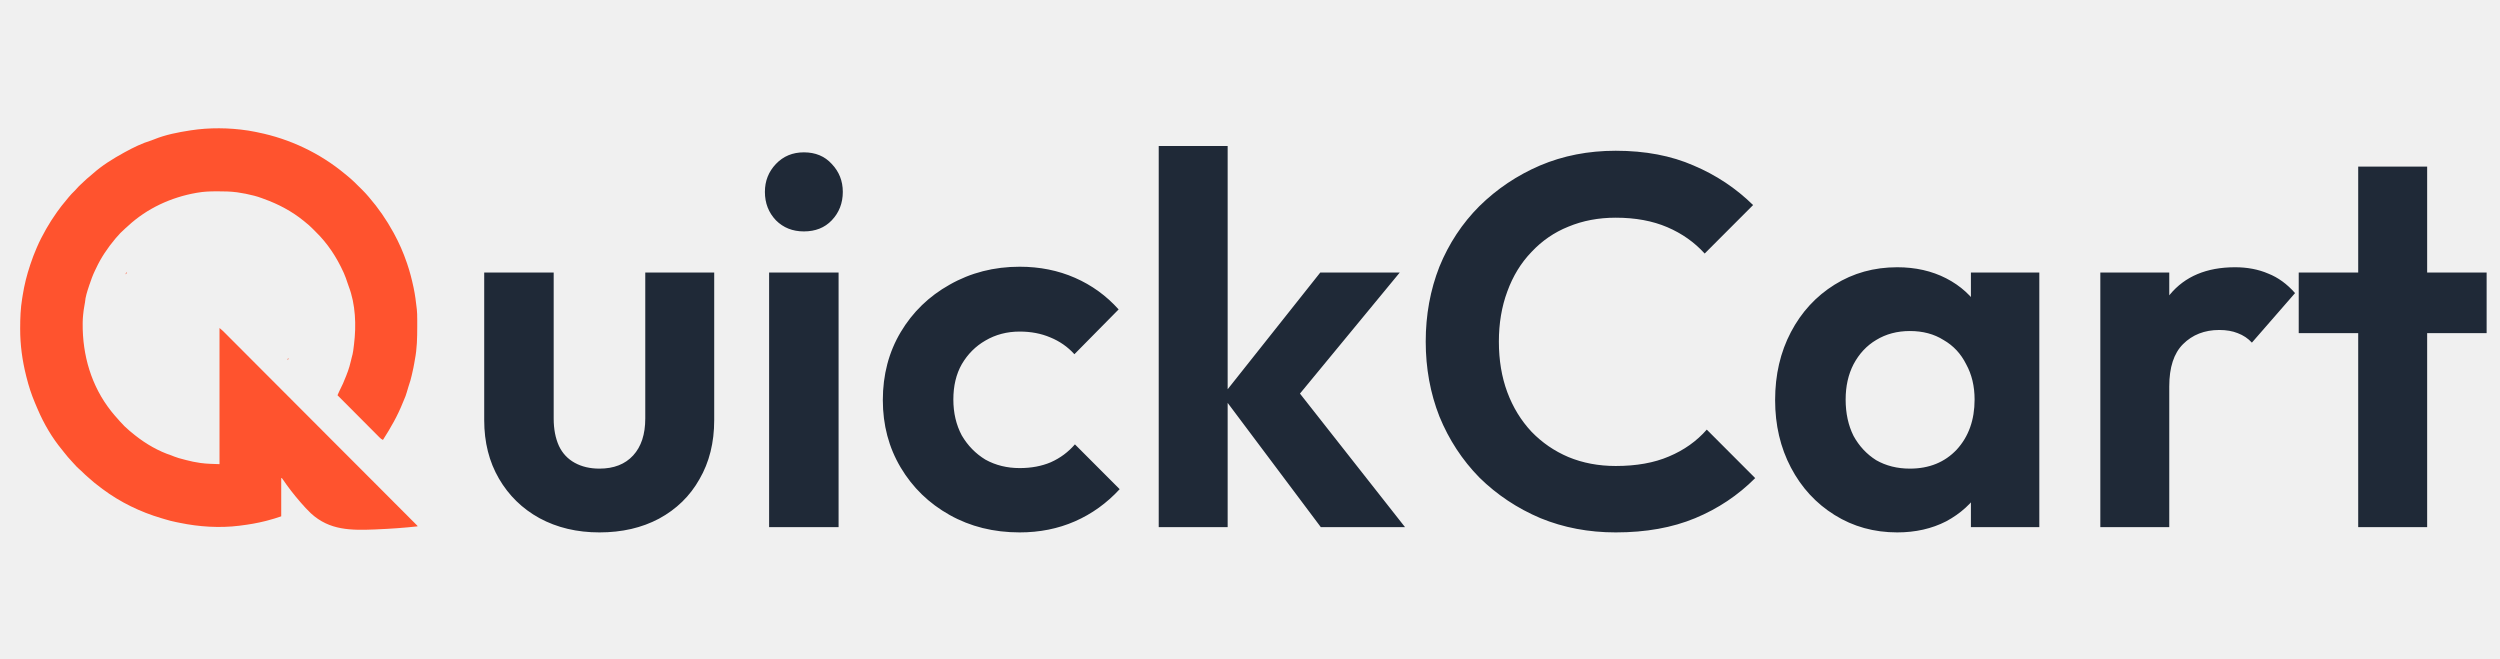
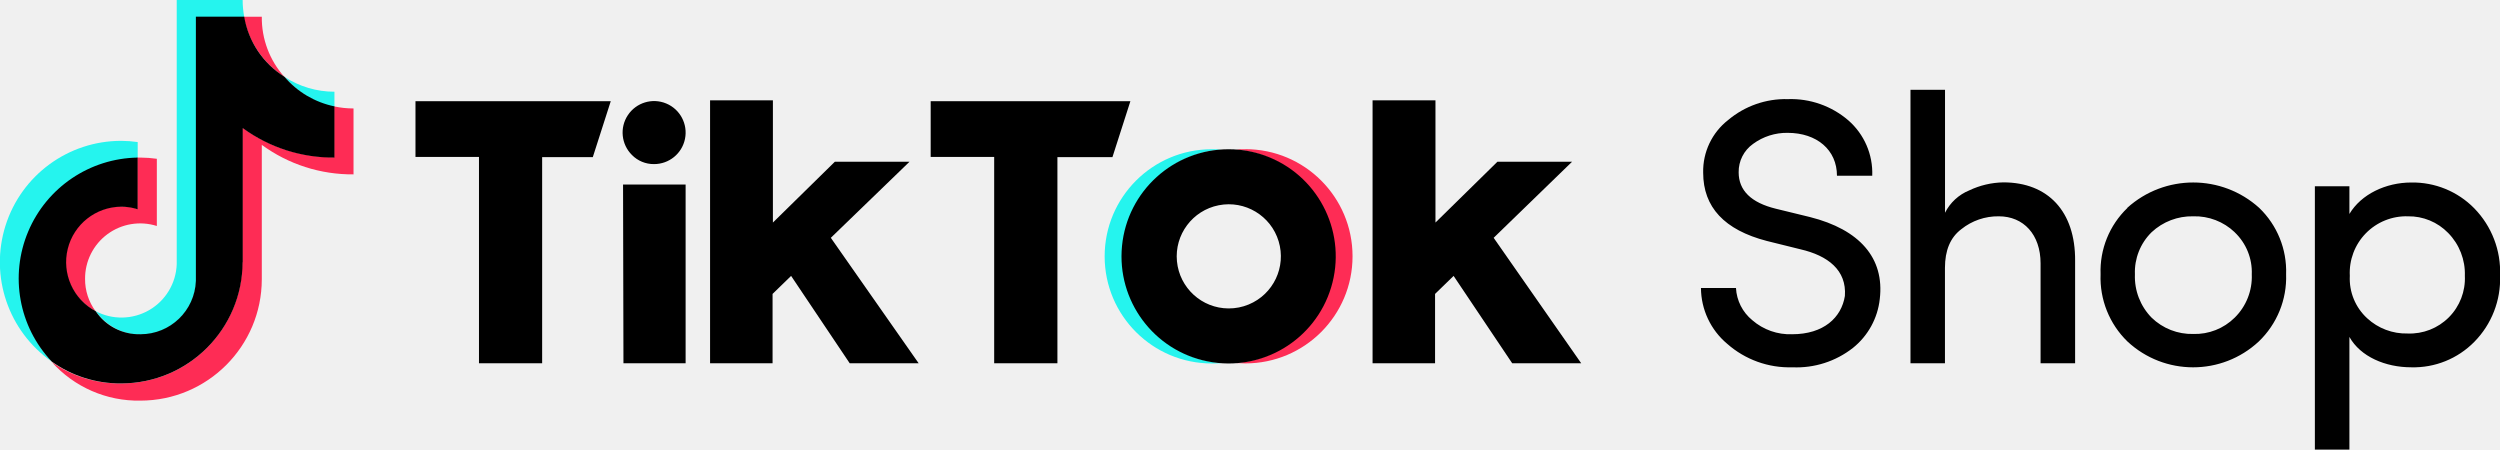
- <svg xmlns="http://www.w3.org/2000/svg" width="129" height="34" viewBox="0 0 129 34" fill="none">
-   <path d="M30.933 27.472C29.774 27.472 28.742 27.227 27.837 26.737C26.95 26.248 26.253 25.568 25.746 24.697C25.239 23.827 24.985 22.821 24.985 21.678V14.062H28.57V21.597C28.57 22.141 28.661 22.612 28.842 23.011C29.023 23.392 29.294 23.682 29.656 23.881C30.019 24.081 30.444 24.181 30.933 24.181C31.675 24.181 32.255 23.954 32.671 23.501C33.087 23.047 33.296 22.413 33.296 21.597V14.062H36.853V21.678C36.853 22.839 36.6 23.854 36.093 24.725C35.604 25.595 34.907 26.275 34.002 26.765C33.115 27.236 32.092 27.472 30.933 27.472ZM39.686 27.2V14.062H43.271V27.2H39.686ZM41.479 11.941C40.9 11.941 40.42 11.75 40.039 11.369C39.659 10.97 39.469 10.481 39.469 9.901C39.469 9.338 39.659 8.858 40.039 8.459C40.42 8.06 40.9 7.861 41.479 7.861C42.076 7.861 42.556 8.06 42.918 8.459C43.298 8.858 43.489 9.338 43.489 9.901C43.489 10.481 43.298 10.97 42.918 11.369C42.556 11.75 42.076 11.941 41.479 11.941ZM52.615 27.472C51.275 27.472 50.071 27.173 49.003 26.574C47.935 25.976 47.093 25.16 46.477 24.126C45.862 23.093 45.554 21.932 45.554 20.645C45.554 19.339 45.862 18.169 46.477 17.136C47.093 16.102 47.935 15.286 49.003 14.688C50.089 14.071 51.293 13.763 52.615 13.763C53.647 13.763 54.597 13.953 55.466 14.334C56.336 14.715 57.087 15.259 57.721 15.966L55.439 18.278C55.095 17.897 54.679 17.607 54.19 17.408C53.719 17.208 53.194 17.109 52.615 17.109C51.963 17.109 51.375 17.263 50.85 17.571C50.343 17.861 49.935 18.269 49.627 18.795C49.338 19.303 49.193 19.91 49.193 20.617C49.193 21.306 49.338 21.923 49.627 22.467C49.935 22.993 50.343 23.41 50.85 23.718C51.375 24.008 51.963 24.153 52.615 24.153C53.212 24.153 53.746 24.054 54.217 23.854C54.706 23.637 55.122 23.328 55.466 22.929L57.775 25.241C57.105 25.967 56.336 26.52 55.466 26.901C54.597 27.281 53.647 27.472 52.615 27.472ZM68.154 27.2L63.076 20.427L68.127 14.062H72.228L66.308 21.243L66.443 19.502L72.499 27.2H68.154ZM59.79 27.2V7.534H63.347V27.2H59.79ZM83.371 27.472C81.977 27.472 80.683 27.227 79.488 26.737C78.293 26.23 77.243 25.532 76.338 24.643C75.45 23.736 74.762 22.685 74.273 21.488C73.803 20.291 73.567 19.003 73.567 17.625C73.567 16.247 73.803 14.96 74.273 13.763C74.762 12.566 75.45 11.524 76.338 10.635C77.243 9.746 78.284 9.048 79.461 8.541C80.656 8.033 81.959 7.779 83.371 7.779C84.892 7.779 86.232 8.033 87.391 8.541C88.549 9.03 89.572 9.71 90.46 10.581L87.961 13.083C87.436 12.503 86.793 12.049 86.033 11.723C85.272 11.397 84.385 11.233 83.371 11.233C82.484 11.233 81.669 11.387 80.927 11.696C80.203 11.986 79.569 12.421 79.026 13.001C78.483 13.563 78.067 14.243 77.777 15.041C77.487 15.821 77.342 16.682 77.342 17.625C77.342 18.586 77.487 19.457 77.777 20.237C78.067 21.016 78.483 21.696 79.026 22.277C79.569 22.839 80.203 23.274 80.927 23.582C81.669 23.89 82.484 24.045 83.371 24.045C84.44 24.045 85.354 23.881 86.114 23.555C86.893 23.229 87.545 22.766 88.07 22.168L90.568 24.67C89.681 25.559 88.649 26.248 87.472 26.737C86.295 27.227 84.928 27.472 83.371 27.472ZM97.897 27.472C96.702 27.472 95.625 27.173 94.665 26.574C93.705 25.976 92.954 25.16 92.411 24.126C91.868 23.093 91.596 21.932 91.596 20.645C91.596 19.339 91.868 18.169 92.411 17.136C92.954 16.102 93.705 15.286 94.665 14.688C95.625 14.089 96.702 13.79 97.897 13.79C98.838 13.79 99.68 13.981 100.422 14.361C101.165 14.742 101.753 15.277 102.188 15.966C102.64 16.637 102.885 17.399 102.921 18.251V22.984C102.885 23.854 102.64 24.625 102.188 25.296C101.753 25.967 101.165 26.502 100.422 26.901C99.68 27.281 98.838 27.472 97.897 27.472ZM98.549 24.181C99.544 24.181 100.35 23.854 100.966 23.201C101.581 22.53 101.889 21.669 101.889 20.617C101.889 19.928 101.744 19.321 101.454 18.795C101.183 18.251 100.794 17.834 100.287 17.544C99.798 17.235 99.219 17.081 98.549 17.081C97.897 17.081 97.317 17.235 96.81 17.544C96.322 17.834 95.932 18.251 95.643 18.795C95.371 19.321 95.235 19.928 95.235 20.617C95.235 21.325 95.371 21.95 95.643 22.494C95.932 23.02 96.322 23.437 96.81 23.745C97.317 24.035 97.897 24.181 98.549 24.181ZM101.699 27.2V23.664L102.269 20.454L101.699 17.299V14.062H105.229V27.2H101.699ZM108.377 27.2V14.062H111.934V27.2H108.377ZM111.934 19.937L110.549 19.013C110.712 17.399 111.183 16.129 111.962 15.205C112.74 14.262 113.863 13.79 115.329 13.79C115.963 13.79 116.533 13.899 117.04 14.117C117.547 14.316 118.009 14.652 118.425 15.123L116.198 17.68C115.999 17.462 115.755 17.299 115.465 17.19C115.194 17.081 114.877 17.027 114.515 17.027C113.754 17.027 113.129 17.272 112.641 17.761C112.17 18.233 111.934 18.958 111.934 19.937ZM121.683 27.2V8.595H125.241V27.2H121.683ZM118.614 17.19V14.062H128.31V17.19H118.614Z" fill="#1F2937" />
-   <mask id="mask0_3277_1003" style="mask-type:luminance" maskUnits="userSpaceOnUse" x="0" y="5" width="23" height="24">
-     <path d="M22.632 5.667H0V28.334H22.632V5.667Z" fill="white" />
-   </mask>
-   <g mask="url(#mask0_3277_1003)">
-     <path d="M12.769 6.732C12.791 6.735 12.814 6.739 12.837 6.742C12.953 6.76 13.067 6.781 13.181 6.805C13.225 6.815 13.269 6.824 13.313 6.833C14.947 7.163 16.503 7.897 17.787 8.964C17.819 8.991 17.852 9.018 17.886 9.044C18.155 9.259 18.399 9.504 18.643 9.748C18.662 9.766 18.68 9.785 18.7 9.805C18.807 9.912 18.909 10.021 19.007 10.137C19.022 10.154 19.022 10.154 19.037 10.172C19.521 10.733 19.942 11.339 20.297 11.99C20.309 12.011 20.32 12.031 20.332 12.053C20.591 12.53 20.811 13.027 20.986 13.542C20.993 13.563 21.001 13.585 21.009 13.607C21.142 13.996 21.244 14.389 21.33 14.791C21.334 14.812 21.339 14.832 21.343 14.853C21.418 15.202 21.462 15.557 21.502 15.912C21.504 15.927 21.506 15.943 21.508 15.959C21.526 16.117 21.527 16.274 21.528 16.434C21.528 16.463 21.528 16.493 21.529 16.523C21.529 16.617 21.529 16.712 21.529 16.806C21.529 16.822 21.529 16.838 21.529 16.855C21.53 17.424 21.519 17.984 21.41 18.545C21.397 18.615 21.385 18.684 21.374 18.754C21.349 18.909 21.314 19.061 21.28 19.213C21.268 19.263 21.257 19.312 21.246 19.362C21.205 19.545 21.156 19.721 21.093 19.898C21.079 19.945 21.064 19.991 21.05 20.037C21.043 20.06 21.036 20.084 21.029 20.108C21.014 20.155 21 20.204 20.986 20.252C20.95 20.373 20.912 20.489 20.858 20.603C20.836 20.652 20.816 20.701 20.796 20.751C20.523 21.442 20.16 22.077 19.76 22.7C19.684 22.667 19.636 22.624 19.578 22.566C19.558 22.547 19.539 22.527 19.52 22.508C19.499 22.487 19.478 22.465 19.457 22.444C19.434 22.422 19.412 22.399 19.39 22.377C19.329 22.317 19.269 22.256 19.209 22.195C19.146 22.132 19.083 22.069 19.02 22.006C18.9 21.886 18.781 21.766 18.662 21.646C18.526 21.509 18.39 21.373 18.254 21.236C17.974 20.956 17.695 20.675 17.415 20.394C17.443 20.323 17.473 20.255 17.508 20.187C17.643 19.924 17.763 19.659 17.867 19.381C17.872 19.367 17.877 19.353 17.883 19.339C17.893 19.311 17.904 19.283 17.914 19.255C17.927 19.222 17.939 19.189 17.952 19.156C18.012 18.996 18.055 18.833 18.095 18.666C18.102 18.64 18.108 18.614 18.115 18.587C18.127 18.536 18.14 18.485 18.152 18.434C18.164 18.384 18.177 18.334 18.191 18.285C18.222 18.16 18.234 18.032 18.25 17.905C18.255 17.86 18.261 17.815 18.267 17.77C18.388 16.792 18.35 15.698 17.991 14.769C17.968 14.709 17.948 14.648 17.928 14.587C17.872 14.414 17.813 14.246 17.738 14.08C17.73 14.064 17.723 14.048 17.716 14.032C17.369 13.269 16.899 12.554 16.297 11.968C16.244 11.916 16.192 11.863 16.14 11.81C16.013 11.68 15.88 11.564 15.737 11.451C15.715 11.433 15.694 11.416 15.671 11.397C15.06 10.899 14.363 10.532 13.624 10.266C13.584 10.252 13.544 10.237 13.504 10.222C13.382 10.176 13.26 10.137 13.134 10.104C13.117 10.1 13.1 10.095 13.082 10.091C12.812 10.022 12.543 9.966 12.267 9.928C12.249 9.925 12.23 9.923 12.211 9.92C11.89 9.878 11.569 9.873 11.245 9.873C11.223 9.873 11.2 9.873 11.177 9.873C10.843 9.873 10.517 9.883 10.187 9.943C10.169 9.946 10.151 9.949 10.132 9.952C8.828 10.18 7.579 10.755 6.604 11.661C6.56 11.703 6.514 11.743 6.467 11.783C6.289 11.938 6.122 12.11 5.971 12.292C5.961 12.303 5.952 12.315 5.942 12.327C5.555 12.79 5.212 13.295 4.958 13.844C4.938 13.888 4.916 13.932 4.894 13.976C4.78 14.213 4.693 14.459 4.609 14.709C4.604 14.726 4.598 14.742 4.593 14.758C4.5 15.034 4.407 15.319 4.384 15.61C4.379 15.658 4.369 15.704 4.359 15.752C4.327 15.904 4.31 16.059 4.293 16.214C4.291 16.23 4.29 16.246 4.288 16.262C4.275 16.386 4.268 16.508 4.267 16.632C4.266 16.651 4.266 16.669 4.266 16.689C4.251 18.324 4.709 19.918 5.734 21.213C5.752 21.235 5.769 21.257 5.787 21.279C5.88 21.395 5.977 21.506 6.076 21.615C6.116 21.66 6.155 21.705 6.194 21.75C6.343 21.921 6.507 22.08 6.681 22.226C6.699 22.241 6.716 22.255 6.734 22.27C6.795 22.321 6.856 22.37 6.918 22.42C6.938 22.436 6.959 22.453 6.98 22.47C7.535 22.91 8.18 23.282 8.853 23.503C8.9 23.52 8.945 23.539 8.99 23.558C9.141 23.62 9.298 23.659 9.456 23.7C9.509 23.714 9.562 23.728 9.615 23.742C9.847 23.804 10.079 23.851 10.316 23.885C10.331 23.887 10.345 23.889 10.36 23.891C10.682 23.937 11 23.938 11.327 23.95C11.327 21.631 11.327 19.313 11.327 16.925C11.497 17.07 11.497 17.07 11.561 17.135C11.576 17.149 11.591 17.164 11.606 17.179C11.63 17.203 11.63 17.203 11.654 17.227C11.671 17.244 11.688 17.262 11.706 17.279C11.763 17.337 11.821 17.395 11.878 17.452C11.92 17.494 11.962 17.536 12.003 17.577C12.094 17.668 12.184 17.759 12.275 17.849C12.409 17.984 12.544 18.119 12.679 18.254C12.919 18.495 13.16 18.736 13.4 18.977C13.611 19.187 13.821 19.398 14.031 19.609C14.052 19.63 14.052 19.63 14.073 19.651C14.13 19.708 14.187 19.764 14.243 19.821C14.774 20.353 15.305 20.885 15.836 21.417C16.308 21.89 16.78 22.363 17.252 22.836C17.783 23.367 18.313 23.898 18.843 24.429C18.899 24.485 18.956 24.542 19.012 24.599C19.026 24.613 19.04 24.627 19.055 24.641C19.265 24.852 19.475 25.062 19.686 25.273C19.924 25.512 20.163 25.752 20.402 25.991C20.536 26.125 20.67 26.259 20.804 26.393C20.893 26.483 20.982 26.572 21.072 26.662C21.122 26.713 21.173 26.764 21.224 26.815C21.279 26.869 21.334 26.924 21.389 26.979C21.404 26.995 21.421 27.011 21.437 27.028C21.452 27.042 21.466 27.057 21.481 27.072C21.5 27.09 21.5 27.09 21.519 27.11C21.545 27.139 21.545 27.139 21.545 27.16C20.845 27.237 20.145 27.287 19.441 27.315C19.415 27.316 19.39 27.317 19.363 27.319C18.113 27.369 17.003 27.372 16.042 26.487C15.854 26.309 15.681 26.119 15.511 25.923C15.492 25.901 15.492 25.901 15.473 25.878C15.154 25.51 14.858 25.127 14.585 24.724C14.557 24.68 14.557 24.68 14.511 24.661C14.511 25.315 14.511 25.969 14.511 26.643C14.271 26.724 14.036 26.8 13.792 26.861C13.763 26.869 13.734 26.876 13.705 26.884C13.281 26.991 12.858 27.064 12.424 27.117C12.398 27.121 12.372 27.124 12.345 27.128C11.34 27.253 10.271 27.185 9.281 26.979C9.223 26.967 9.164 26.956 9.106 26.944C8.899 26.904 8.699 26.852 8.498 26.789C8.438 26.77 8.379 26.753 8.319 26.736C7.247 26.42 6.201 25.914 5.304 25.243C5.276 25.221 5.247 25.2 5.218 25.179C4.983 25.005 4.757 24.823 4.542 24.625C4.494 24.581 4.446 24.539 4.397 24.496C4.323 24.432 4.254 24.364 4.186 24.294C4.144 24.253 4.102 24.216 4.058 24.179C3.975 24.107 3.904 24.029 3.832 23.947C3.792 23.902 3.752 23.858 3.711 23.815C3.572 23.668 3.442 23.518 3.319 23.358C3.281 23.307 3.241 23.258 3.201 23.209C2.691 22.595 2.262 21.862 1.949 21.127C1.94 21.106 1.93 21.084 1.921 21.063C1.891 20.991 1.86 20.92 1.83 20.848C1.82 20.824 1.81 20.8 1.799 20.775C1.618 20.346 1.48 19.919 1.368 19.468C1.362 19.446 1.357 19.424 1.351 19.402C1.15 18.603 1.04 17.803 1.041 16.979C1.041 16.959 1.041 16.938 1.041 16.918C1.042 16.412 1.06 15.908 1.143 15.408C1.154 15.346 1.163 15.284 1.173 15.223C1.257 14.693 1.386 14.184 1.556 13.676C1.562 13.659 1.567 13.643 1.573 13.625C1.666 13.348 1.766 13.076 1.884 12.809C1.892 12.79 1.9 12.771 1.909 12.751C2.041 12.444 2.192 12.151 2.357 11.861C2.369 11.841 2.38 11.821 2.391 11.8C2.553 11.517 2.727 11.243 2.917 10.977C2.935 10.951 2.935 10.951 2.954 10.924C3.096 10.727 3.241 10.534 3.401 10.35C3.451 10.292 3.498 10.232 3.546 10.172C3.641 10.054 3.746 9.949 3.854 9.844C3.931 9.768 4.002 9.691 4.071 9.609C4.106 9.57 4.143 9.536 4.183 9.502C4.243 9.451 4.299 9.399 4.354 9.342C4.438 9.257 4.529 9.182 4.622 9.107C4.674 9.064 4.725 9.02 4.775 8.975C5.259 8.54 5.833 8.186 6.401 7.874C6.422 7.863 6.443 7.852 6.464 7.84C6.888 7.609 7.33 7.391 7.794 7.251C7.853 7.231 7.909 7.21 7.966 7.186C8.547 6.95 9.182 6.828 9.8 6.732C9.823 6.729 9.823 6.729 9.845 6.725C10.797 6.578 11.817 6.588 12.769 6.732Z" fill="#FF532E" />
-     <path d="M14.864 18.476C14.872 18.491 14.88 18.507 14.888 18.523C14.869 18.542 14.849 18.562 14.829 18.582C14.841 18.547 14.852 18.512 14.864 18.476Z" fill="#FF532E" />
-     <path d="M6.531 14.038C6.542 14.074 6.542 14.074 6.528 14.104C6.507 14.133 6.507 14.133 6.472 14.156C6.487 14.114 6.507 14.076 6.531 14.038Z" fill="#FF532E" />
+ <svg xmlns="http://www.w3.org/2000/svg" viewBox="0 0 372.04 66.9">
+   <defs>
+     <clipPath id="a" transform="translate(-326.96 -483.94)">
+       <rect x="325.28" y="475.01" width="373.72" height="95.3" style="fill:none" />
+     </clipPath>
+   </defs>
+   <g style="isolation:isolate">
+     <g style="clip-path:url(#a)">
+       <path d="M679.24,531.31a8.54,8.54,0,0,0,6,2.26,8.2,8.2,0,0,0,8.53-8.58,8.68,8.68,0,0,0-2.48-6.38,8.17,8.17,0,0,0-6-2.48,8.41,8.41,0,0,0-8.64,8.86A8,8,0,0,0,679.24,531.31Zm-2.65-19.65v4.12c1.75-2.94,5.42-4.68,9.2-4.68a12.82,12.82,0,0,1,9.38,3.84,13.53,13.53,0,0,1,3.84,10,13.36,13.36,0,0,1-3.84,9.88,12.68,12.68,0,0,1-9.38,3.78c-3.84,0-7.56-1.58-9.2-4.52v16.77h-5.14V511.66h5.14Zm-17.07,6.84a8.58,8.58,0,0,0-6.16-2.37,8.79,8.79,0,0,0-6.21,2.37,8.33,8.33,0,0,0-2.48,6.27,8.73,8.73,0,0,0,2.48,6.44,8.6,8.6,0,0,0,6.21,2.43,8.4,8.4,0,0,0,6.16-2.43,8.54,8.54,0,0,0,2.54-6.43,8.18,8.18,0,0,0-2.54-6.27Zm-16-3.62a14.65,14.65,0,0,1,19.65,0,13.06,13.06,0,0,1,4,9.88,13.22,13.22,0,0,1-4.07,10,14.34,14.34,0,0,1-19.54,0,13.23,13.23,0,0,1-4-10,13,13,0,0,1,4-9.88ZM616.41,538h-5.14v-40.7h5.14v18.3a7,7,0,0,1,3.61-3.33,12.3,12.3,0,0,1,5.08-1.19c6.6,0,10.73,4.29,10.67,11.69V538h-5.14V523.13c0-4.29-2.54-7-6.21-7a8.73,8.73,0,0,0-5.59,1.92c-1.64,1.24-2.43,3.16-2.43,5.76V538ZM585.3,526.79a6.63,6.63,0,0,0,2.43,4.8,8.55,8.55,0,0,0,5.93,2.09c4.69,0,7.34-2.48,7.85-5.7.28-3.84-2.54-6-6.61-6.94l-5-1.24q-9.48-2.46-9.48-10.16a9.66,9.66,0,0,1,3.73-7.85,13.26,13.26,0,0,1,8.87-3.1,13.1,13.1,0,0,1,9,3.16,10.4,10.4,0,0,1,3.56,8.24h-5.25c0-3.84-3-6.38-7.34-6.38a8.46,8.46,0,0,0-5.14,1.64,5.08,5.08,0,0,0-2.15,4.23c0,2.71,1.86,4.52,5.53,5.42l5.08,1.24c7.39,1.86,11.12,6.1,10.39,12.2a10.82,10.82,0,0,1-4,7.28,13.6,13.6,0,0,1-9,2.88,14,14,0,0,1-9.71-3.5,10.92,10.92,0,0,1-3.9-8.3h5.25Z" transform="translate(-326.96 -483.94)" />
+       <path d="M347.45,507.5v-2.42a18.1,18.1,0,0,0-2.44-.18,18.05,18.05,0,0,0-10.35,32.85l-.25-.27a17.92,17.92,0,0,1-4.49-12,17.9,17.9,0,0,1,17.52-17.95Z" transform="translate(-326.96 -483.94)" style="fill:#25f4ee" />
+       <path d="M376.73,499.93v-2.34a13.56,13.56,0,0,1-7.43-2.21,13.91,13.91,0,0,0,7.43,4.56Zm-28.85,33.83a8.37,8.37,0,0,0,8.3-8l0-39.25h7.12v-.09a13.58,13.58,0,0,1-.23-2.49h-9.81l0,39.32a8.23,8.23,0,0,1-12.06,7,8.3,8.3,0,0,0,6.69,3.51Z" transform="translate(-326.96 -483.94)" style="fill:#25f4ee" />
+       <path d="M345,514.63a8.27,8.27,0,0,0-3.82,15.62,8,8,0,0,1-1.56-4.81,8.2,8.2,0,0,1,10.68-7.87v-10a18.06,18.06,0,0,0-2.43-.18h-.49V515a7.56,7.56,0,0,0-2.36-.34Zm24.28-19.25a13.17,13.17,0,0,1-3.36-8.95h-2.7a13.78,13.78,0,0,0,6.05,8.95Z" transform="translate(-326.96 -483.94)" style="fill:#fe2c55" />
+       <path d="M376.73,499.78h-.05l0,7.56A22.76,22.76,0,0,1,363,502.9V523a18,18,0,0,1-18,18,17.48,17.48,0,0,1-10.35-3.2,17.29,17.29,0,0,0,13.21,5.76,18.08,18.08,0,0,0,18.06-18.06V505.5a22.79,22.79,0,0,0,13.65,4.39v-9.81a13.9,13.9,0,0,1-2.86-.3Z" transform="translate(-326.96 -483.94)" style="fill:#fe2c55" />
+       <path d="M424.28,508.36A4.69,4.69,0,1,0,421,507,4.52,4.52,0,0,0,424.28,508.36Zm107-9.49h9.3v18.19l9.22-9.05h11.11l-11.67,11.32L562.27,538H552l-8.72-13-2.76,2.68V538h-9.3V498.87h0Zm-98.61,0h9.31v18.19l9.22-9.05h11.11L450.6,519.33,463.67,538H453.41l-8.72-13-2.76,2.68V538h-9.3V498.87h0Zm-13,12.53h9.32V538h-9.25l-.06-26.63ZM465.45,499h29.73l-2.67,8.32h-8.19V538h-9.41V507.29l-9.45,0V499Zm-76.66,0h29.06l-2.67,8.32h-7.54V538h-9.4V507.29l-9.45,0V499Zm-25.71,24V503a22.78,22.78,0,0,0,13.65,4.39v-7.62a13.31,13.31,0,0,1-7.43-4.4,13.14,13.14,0,0,1-6-8.95h-7.19l0,39.32a8.25,8.25,0,0,1-8.23,7.94,7.81,7.81,0,0,1-6.69-3.44A8.25,8.25,0,0,1,345,514.7a8.13,8.13,0,0,1,2.44.38v-7.69a18,18,0,0,0-12.79,30.35A17.55,17.55,0,0,0,345,541a18.08,18.08,0,0,0,18.06-18.06Z" transform="translate(-326.96 -483.94)" />
+       <path d="M494,522.09a15.93,15.93,0,0,1,14.69-15.89q-.7-.05-1.4-.05a15.94,15.94,0,0,0,0,31.88c.42,0,1,0,1.4-.05A15.94,15.94,0,0,1,494,522.09Z" transform="translate(-326.96 -483.94)" style="fill:#25f4ee" />
+       <path d="M512.3,506.15c-.42,0-1,0-1.41.05a15.94,15.94,0,0,1,0,31.77c.42,0,1,.05,1.41.05a15.94,15.94,0,0,0,0-31.88Z" transform="translate(-326.96 -483.94)" style="fill:#fe2c55" />
+       <path d="M509.79,529.84a7.75,7.75,0,1,1,3-.59A7.68,7.68,0,0,1,509.79,529.84Zm0-23.69a15.94,15.94,0,1,0,6.1,1.21,15.79,15.79,0,0,0-6.1-1.21Z" transform="translate(-326.96 -483.94)" />
+     </g>
  </g>
</svg>
